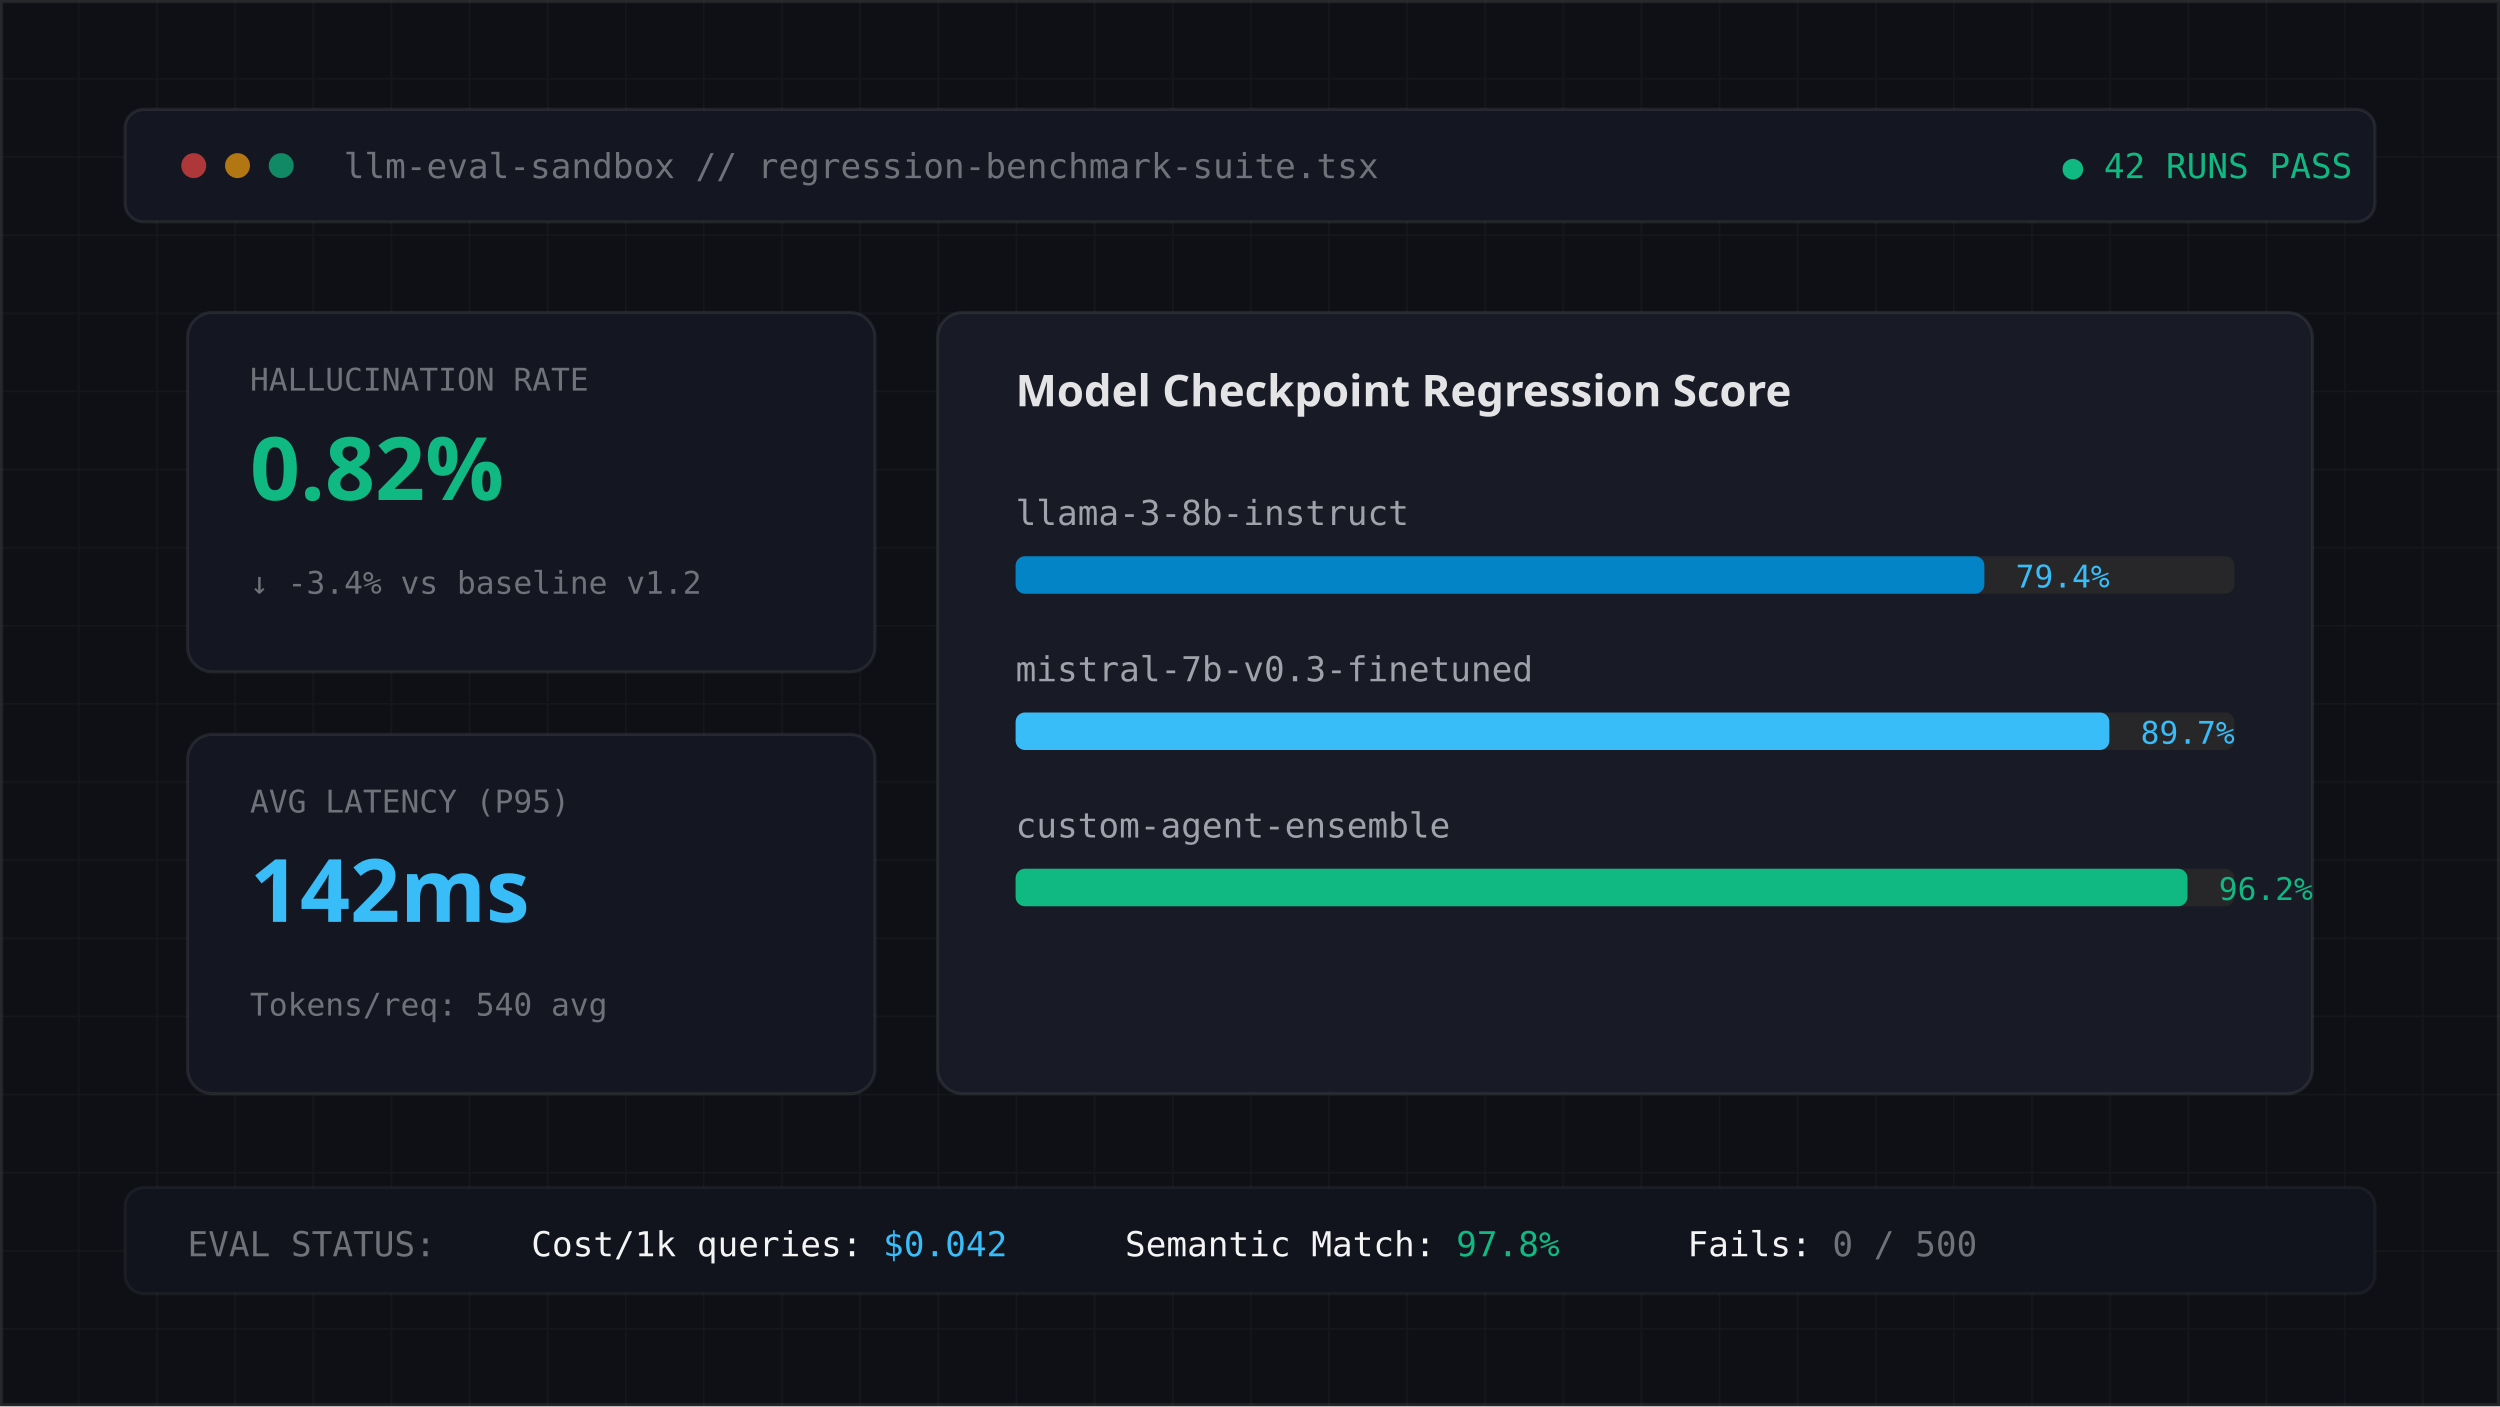
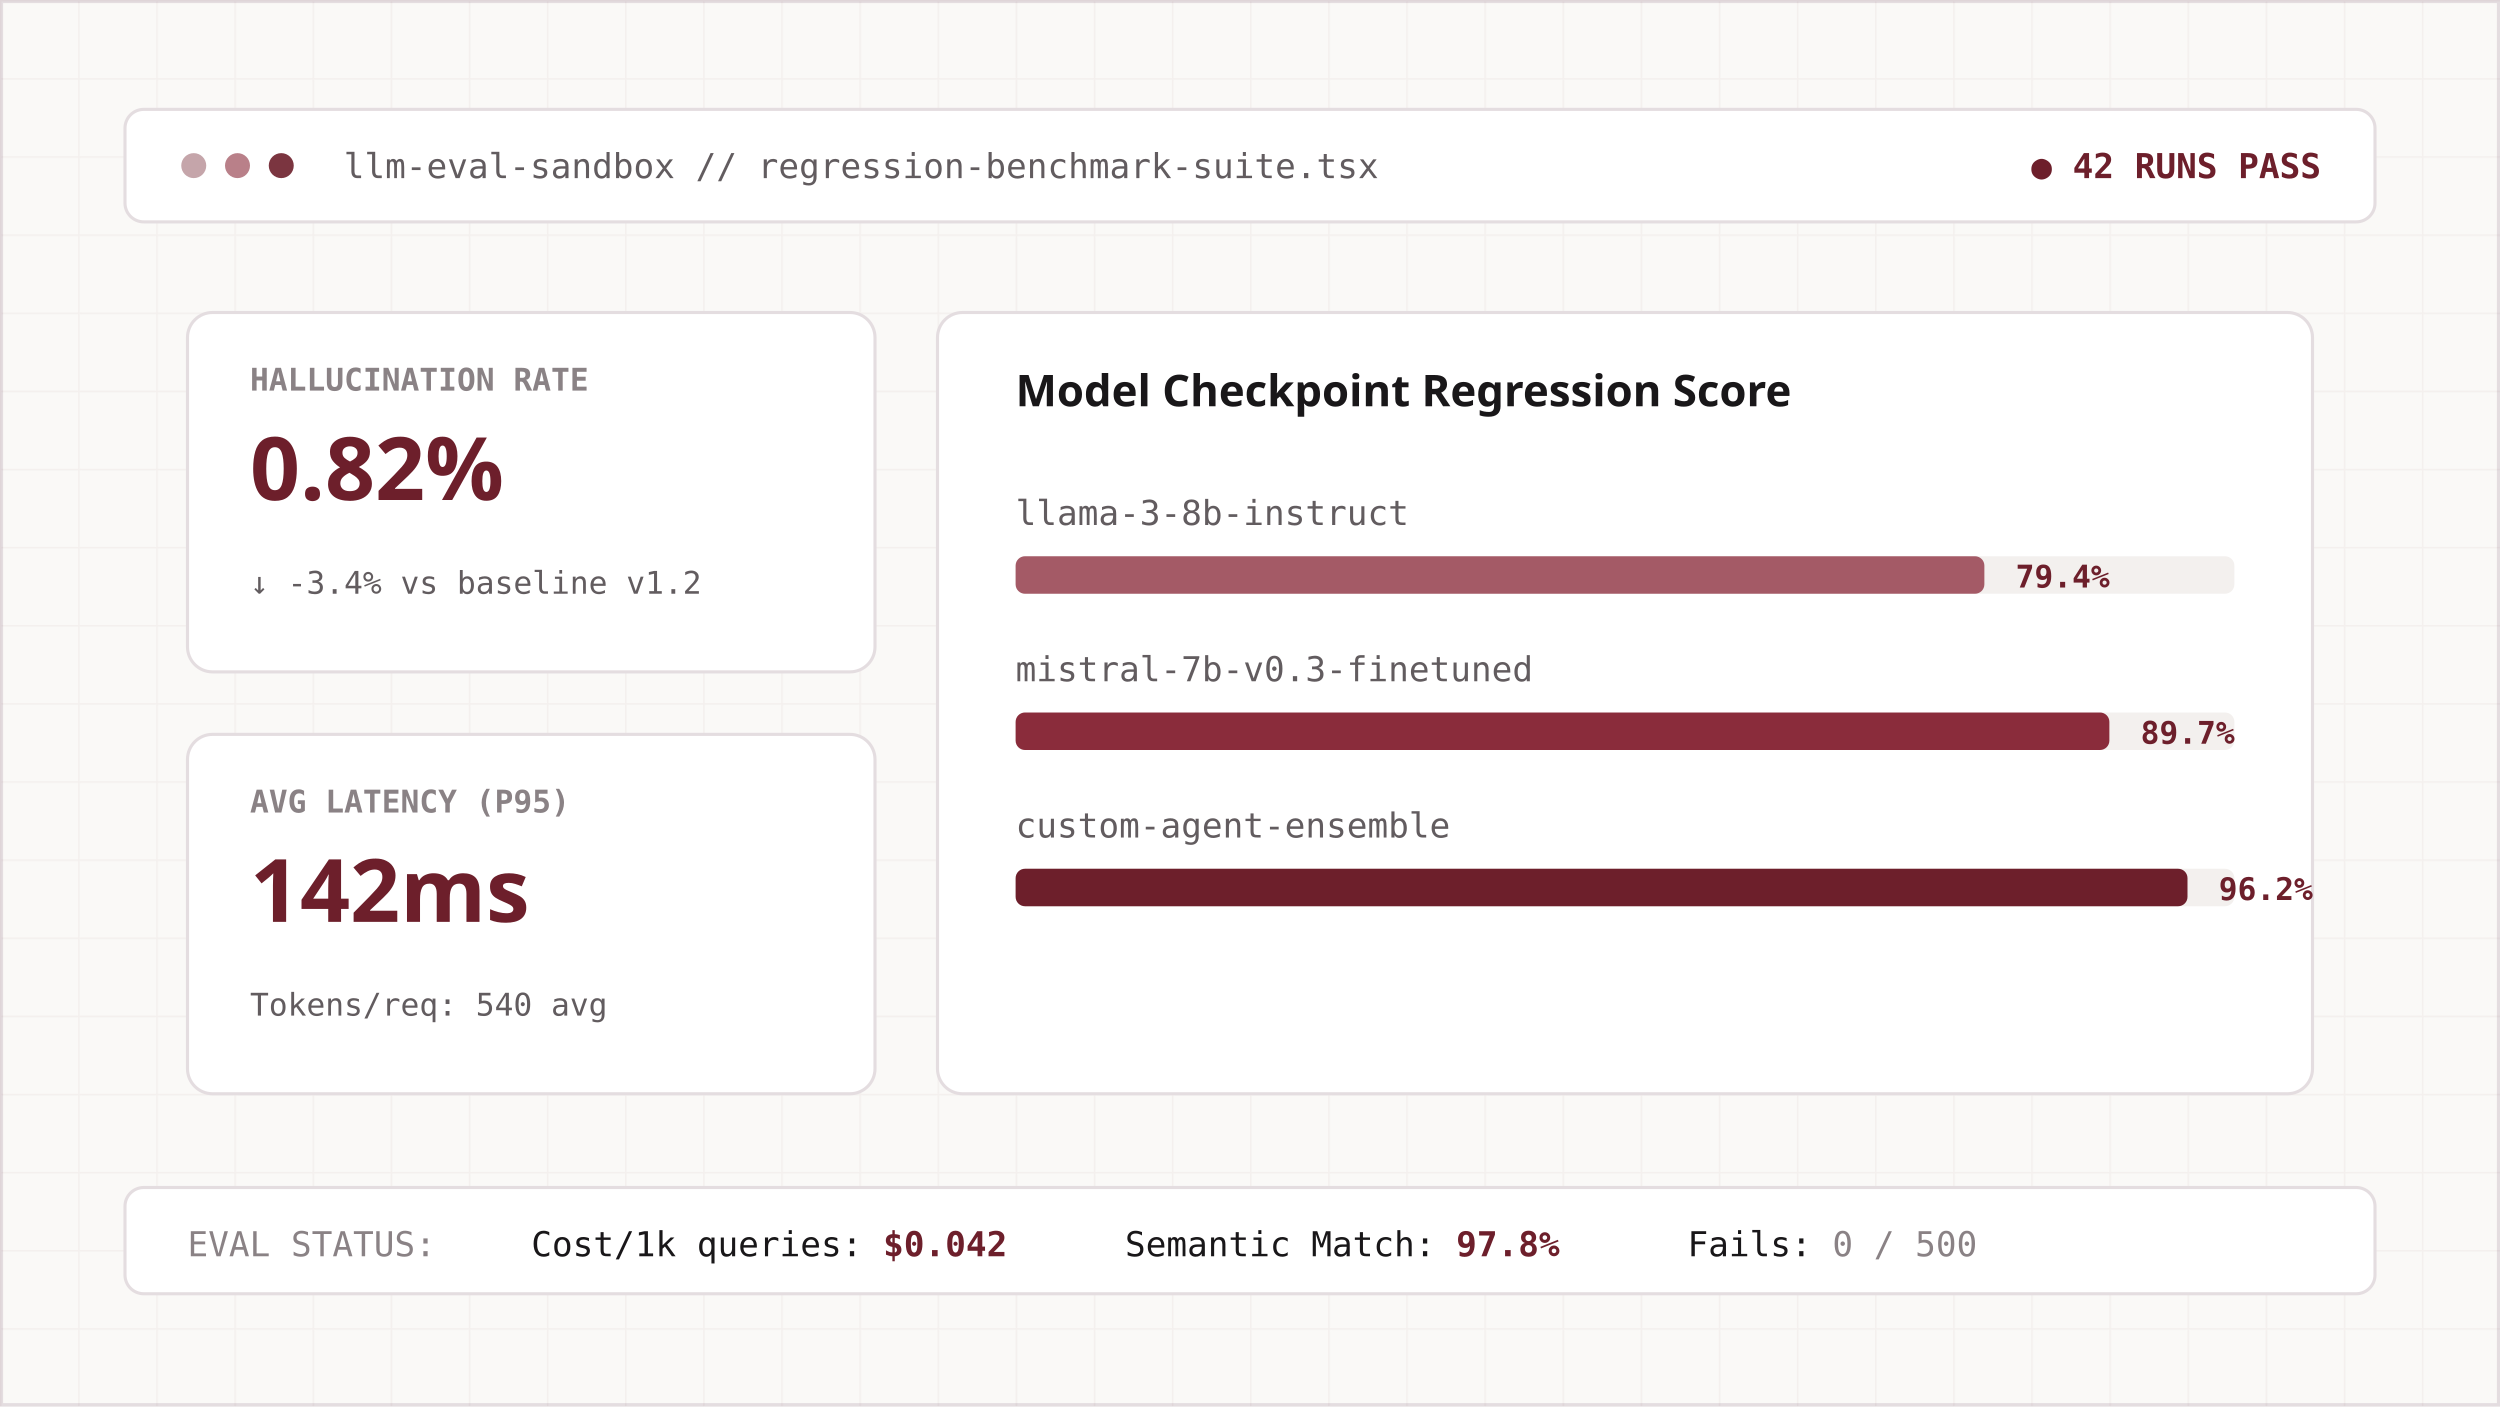
<svg xmlns="http://www.w3.org/2000/svg" width="800" height="450" viewBox="0 0 800 450" fill="none">
-   <rect width="800" height="450" fill="#0E1015" />
-   <rect x="0.5" y="0.5" width="799" height="449" stroke="rgba(255,255,255,0.08)" />
+   <rect width="800" height="450" fill="#FAF9F7" />
+   <rect x="0.5" y="0.5" width="799" height="449" stroke="#E4DDE0" />
  <defs>
-     <pattern id="grid-eval" width="25" height="25" patternUnits="userSpaceOnUse">
-       <path d="M 25 0 L 0 0 0 25" fill="none" stroke="rgba(255, 255, 255, 0.03)" stroke-width="1" />
+     <pattern id="grid-eval-burgundy" width="25" height="25" patternUnits="userSpaceOnUse">
+       <path d="M 25 0 L 0 0 0 25" fill="none" stroke="rgba(109, 31, 43, 0.04)" stroke-width="1" />
    </pattern>
  </defs>
-   <rect width="800" height="450" fill="url(#grid-eval)" />
-   <rect x="40" y="35" width="720" height="36" rx="6" fill="#141721" stroke="rgba(255,255,255,0.08)" />
-   <circle cx="62" cy="53" r="4" fill="#EF4444" opacity="0.7" />
-   <circle cx="76" cy="53" r="4" fill="#F59E0B" opacity="0.7" />
-   <circle cx="90" cy="53" r="4" fill="#10B981" opacity="0.7" />
-   <text x="110" y="57" fill="#71717A" font-family="monospace" font-size="11">llm-eval-sandbox // regression-benchmark-suite.tsx</text>
-   <text x="660" y="57" fill="#10B981" font-family="monospace" font-size="11">● 42 RUNS PASS</text>
-   <rect x="60" y="100" width="220" height="115" rx="8" fill="#141721" stroke="rgba(255,255,255,0.08)" />
-   <text x="80" y="125" fill="#71717A" font-family="monospace" font-size="10">HALLUCINATION RATE</text>
-   <text x="80" y="160" fill="#10B981" font-family="system-ui, sans-serif" font-size="28" font-weight="700">0.82%</text>
-   <text x="80" y="190" fill="#71717A" font-family="monospace" font-size="10">↓ -3.4% vs baseline v1.2</text>
-   <rect x="60" y="235" width="220" height="115" rx="8" fill="#141721" stroke="rgba(255,255,255,0.08)" />
-   <text x="80" y="260" fill="#71717A" font-family="monospace" font-size="10">AVG LATENCY (P95)</text>
-   <text x="80" y="295" fill="#38BDF8" font-family="system-ui, sans-serif" font-size="28" font-weight="700">142ms</text>
-   <text x="80" y="325" fill="#71717A" font-family="monospace" font-size="10">Tokens/req: 540 avg</text>
-   <rect x="300" y="100" width="440" height="250" rx="8" fill="#181B26" stroke="rgba(255,255,255,0.08)" />
-   <text x="325" y="130" fill="#E4E4E7" font-family="system-ui, sans-serif" font-size="14" font-weight="600">Model Checkpoint Regression Score</text>
-   <text x="325" y="168" fill="#A1A1AA" font-family="monospace" font-size="11">llama-3-8b-instruct</text>
-   <rect x="325" y="178" width="390" height="12" rx="3" fill="#27272A" />
-   <rect x="325" y="178" width="310" height="12" rx="3" fill="#0284C7" />
-   <text x="645" y="188" fill="#38BDF8" font-family="monospace" font-size="10">79.4%</text>
-   <text x="325" y="218" fill="#A1A1AA" font-family="monospace" font-size="11">mistral-7b-v0.3-finetuned</text>
-   <rect x="325" y="228" width="390" height="12" rx="3" fill="#27272A" />
-   <rect x="325" y="228" width="350" height="12" rx="3" fill="#38BDF8" />
-   <text x="685" y="238" fill="#38BDF8" font-family="monospace" font-size="10">89.7%</text>
-   <text x="325" y="268" fill="#A1A1AA" font-family="monospace" font-size="11">custom-agent-ensemble</text>
-   <rect x="325" y="278" width="390" height="12" rx="3" fill="#27272A" />
-   <rect x="325" y="278" width="375" height="12" rx="3" fill="#10B981" />
-   <text x="710" y="288" fill="#10B981" font-family="monospace" font-size="10">96.2%</text>
-   <rect x="40" y="380" width="720" height="34" rx="6" fill="#12141D" stroke="rgba(255,255,255,0.05)" />
-   <text x="60" y="402" fill="#71717A" font-family="monospace" font-size="11">EVAL STATUS:</text>
-   <text x="170" y="402" fill="#F4F4F5" font-family="monospace" font-size="11">Cost/1k queries: <tspan fill="#38BDF8">$0.042</tspan>
+   <rect width="800" height="450" fill="url(#grid-eval-burgundy)" />
+   <rect x="40" y="35" width="720" height="36" rx="6" fill="#FFFFFF" stroke="#E4DDE0" />
+   <circle cx="62" cy="53" r="4" fill="#6D1F2B" opacity="0.4" />
+   <circle cx="76" cy="53" r="4" fill="#8A2C3B" opacity="0.6" />
+   <circle cx="90" cy="53" r="4" fill="#6D1F2B" opacity="0.9" />
+   <text x="110" y="57" fill="#625C5F" font-family="monospace" font-size="11">llm-eval-sandbox // regression-benchmark-suite.tsx</text>
+   <text x="650" y="57" fill="#6D1F2B" font-family="monospace" font-size="11" font-weight="700">● 42 RUNS PASS</text>
+   <rect x="60" y="100" width="220" height="115" rx="8" fill="#FFFFFF" stroke="#E4DDE0" />
+   <text x="80" y="125" fill="#8A8285" font-family="monospace" font-size="10" font-weight="700">HALLUCINATION RATE</text>
+   <text x="80" y="160" fill="#6D1F2B" font-family="system-ui, sans-serif" font-size="28" font-weight="800">0.82%</text>
+   <text x="80" y="190" fill="#625C5F" font-family="monospace" font-size="10">↓ -3.4% vs baseline v1.2</text>
+   <rect x="60" y="235" width="220" height="115" rx="8" fill="#FFFFFF" stroke="#E4DDE0" />
+   <text x="80" y="260" fill="#8A8285" font-family="monospace" font-size="10" font-weight="700">AVG LATENCY (P95)</text>
+   <text x="80" y="295" fill="#6D1F2B" font-family="system-ui, sans-serif" font-size="28" font-weight="800">142ms</text>
+   <text x="80" y="325" fill="#625C5F" font-family="monospace" font-size="10">Tokens/req: 540 avg</text>
+   <rect x="300" y="100" width="440" height="250" rx="8" fill="#FFFFFF" stroke="#E4DDE0" />
+   <text x="325" y="130" fill="#191719" font-family="system-ui, sans-serif" font-size="14" font-weight="700">Model Checkpoint Regression Score</text>
+   <text x="325" y="168" fill="#625C5F" font-family="monospace" font-size="11">llama-3-8b-instruct</text>
+   <rect x="325" y="178" width="390" height="12" rx="3" fill="#F3F0EE" />
+   <rect x="325" y="178" width="310" height="12" rx="3" fill="#A45A66" />
+   <text x="645" y="188" fill="#6D1F2B" font-family="monospace" font-size="10" font-weight="700">79.4%</text>
+   <text x="325" y="218" fill="#625C5F" font-family="monospace" font-size="11">mistral-7b-v0.3-finetuned</text>
+   <rect x="325" y="228" width="390" height="12" rx="3" fill="#F3F0EE" />
+   <rect x="325" y="228" width="350" height="12" rx="3" fill="#8A2C3B" />
+   <text x="685" y="238" fill="#6D1F2B" font-family="monospace" font-size="10" font-weight="700">89.7%</text>
+   <text x="325" y="268" fill="#625C5F" font-family="monospace" font-size="11">custom-agent-ensemble</text>
+   <rect x="325" y="278" width="390" height="12" rx="3" fill="#F3F0EE" />
+   <rect x="325" y="278" width="375" height="12" rx="3" fill="#6D1F2B" />
+   <text x="710" y="288" fill="#6D1F2B" font-family="monospace" font-size="10" font-weight="700">96.2%</text>
+   <rect x="40" y="380" width="720" height="34" rx="6" fill="#FFFFFF" stroke="#E4DDE0" />
+   <text x="60" y="402" fill="#8A8285" font-family="monospace" font-size="11">EVAL STATUS:</text>
+   <text x="170" y="402" fill="#191719" font-family="monospace" font-size="11">Cost/1k queries: <tspan fill="#6D1F2B" font-weight="700">$0.042</tspan>
  </text>
-   <text x="360" y="402" fill="#F4F4F5" font-family="monospace" font-size="11">Semantic Match: <tspan fill="#10B981">97.8%</tspan>
+   <text x="360" y="402" fill="#191719" font-family="monospace" font-size="11">Semantic Match: <tspan fill="#6D1F2B" font-weight="700">97.8%</tspan>
  </text>
-   <text x="540" y="402" fill="#F4F4F5" font-family="monospace" font-size="11">Fails: <tspan fill="#71717A">0 / 500</tspan>
+   <text x="540" y="402" fill="#191719" font-family="monospace" font-size="11">Fails: <tspan fill="#8A8285">0 / 500</tspan>
  </text>
</svg>
